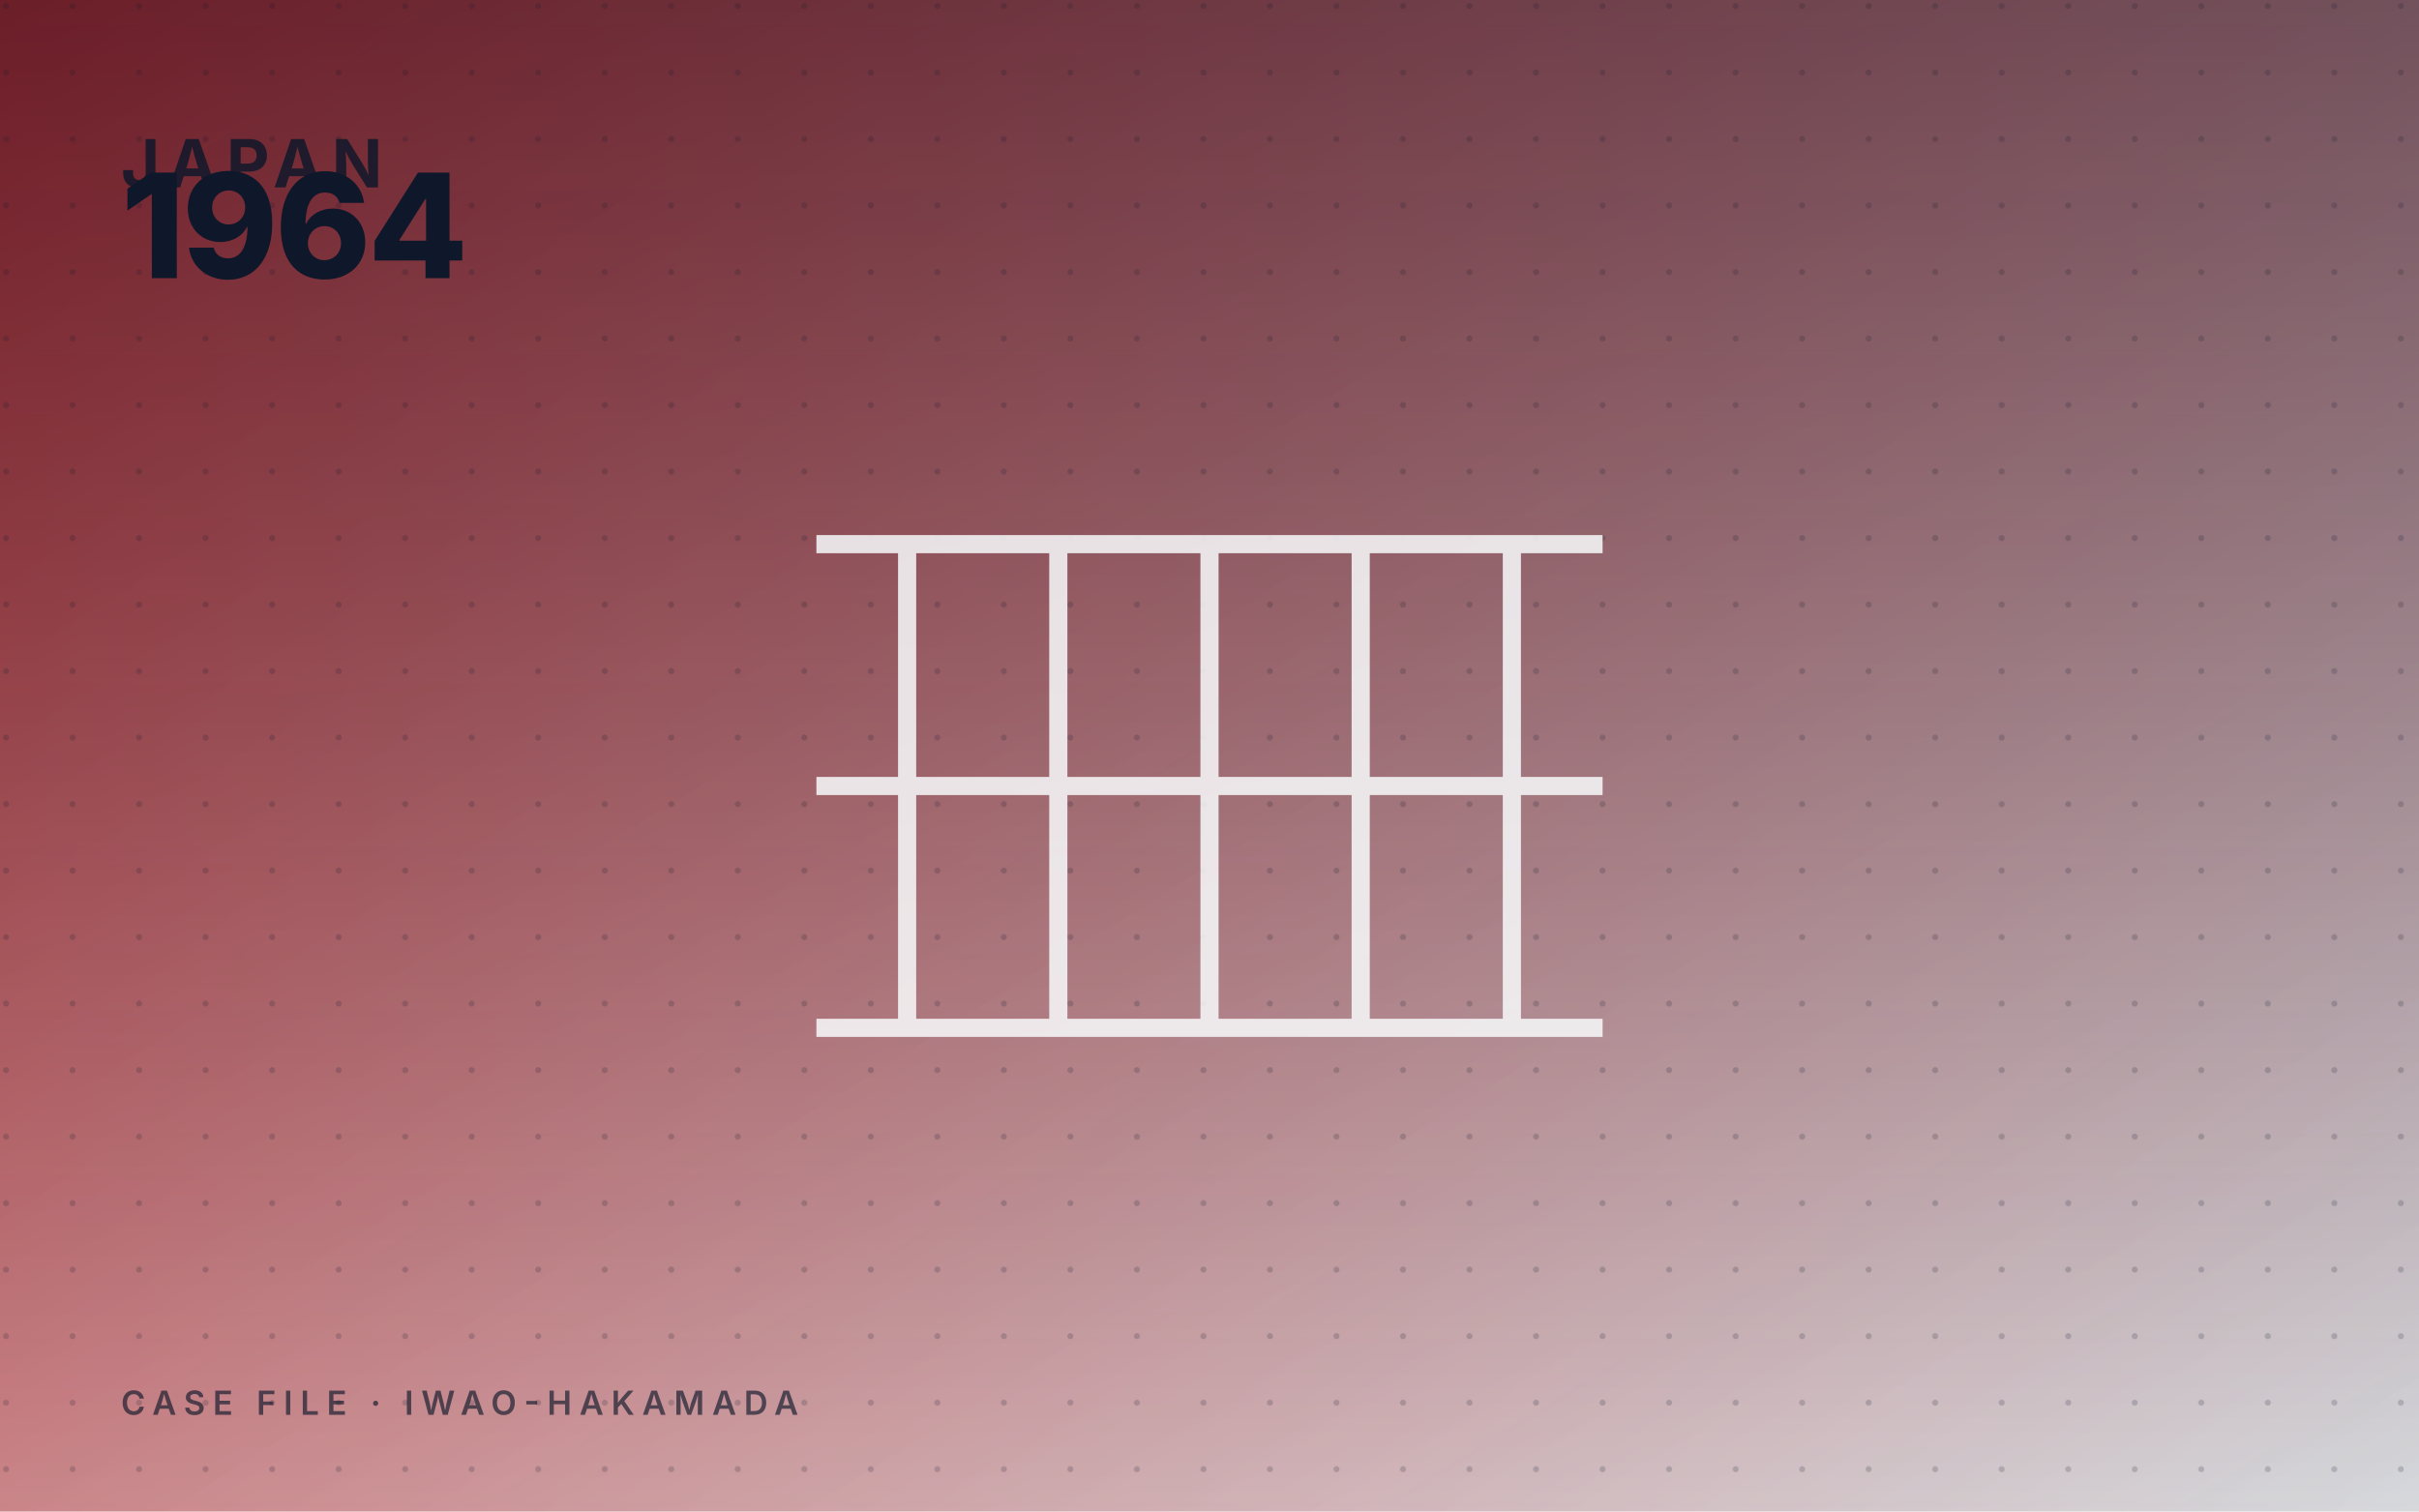
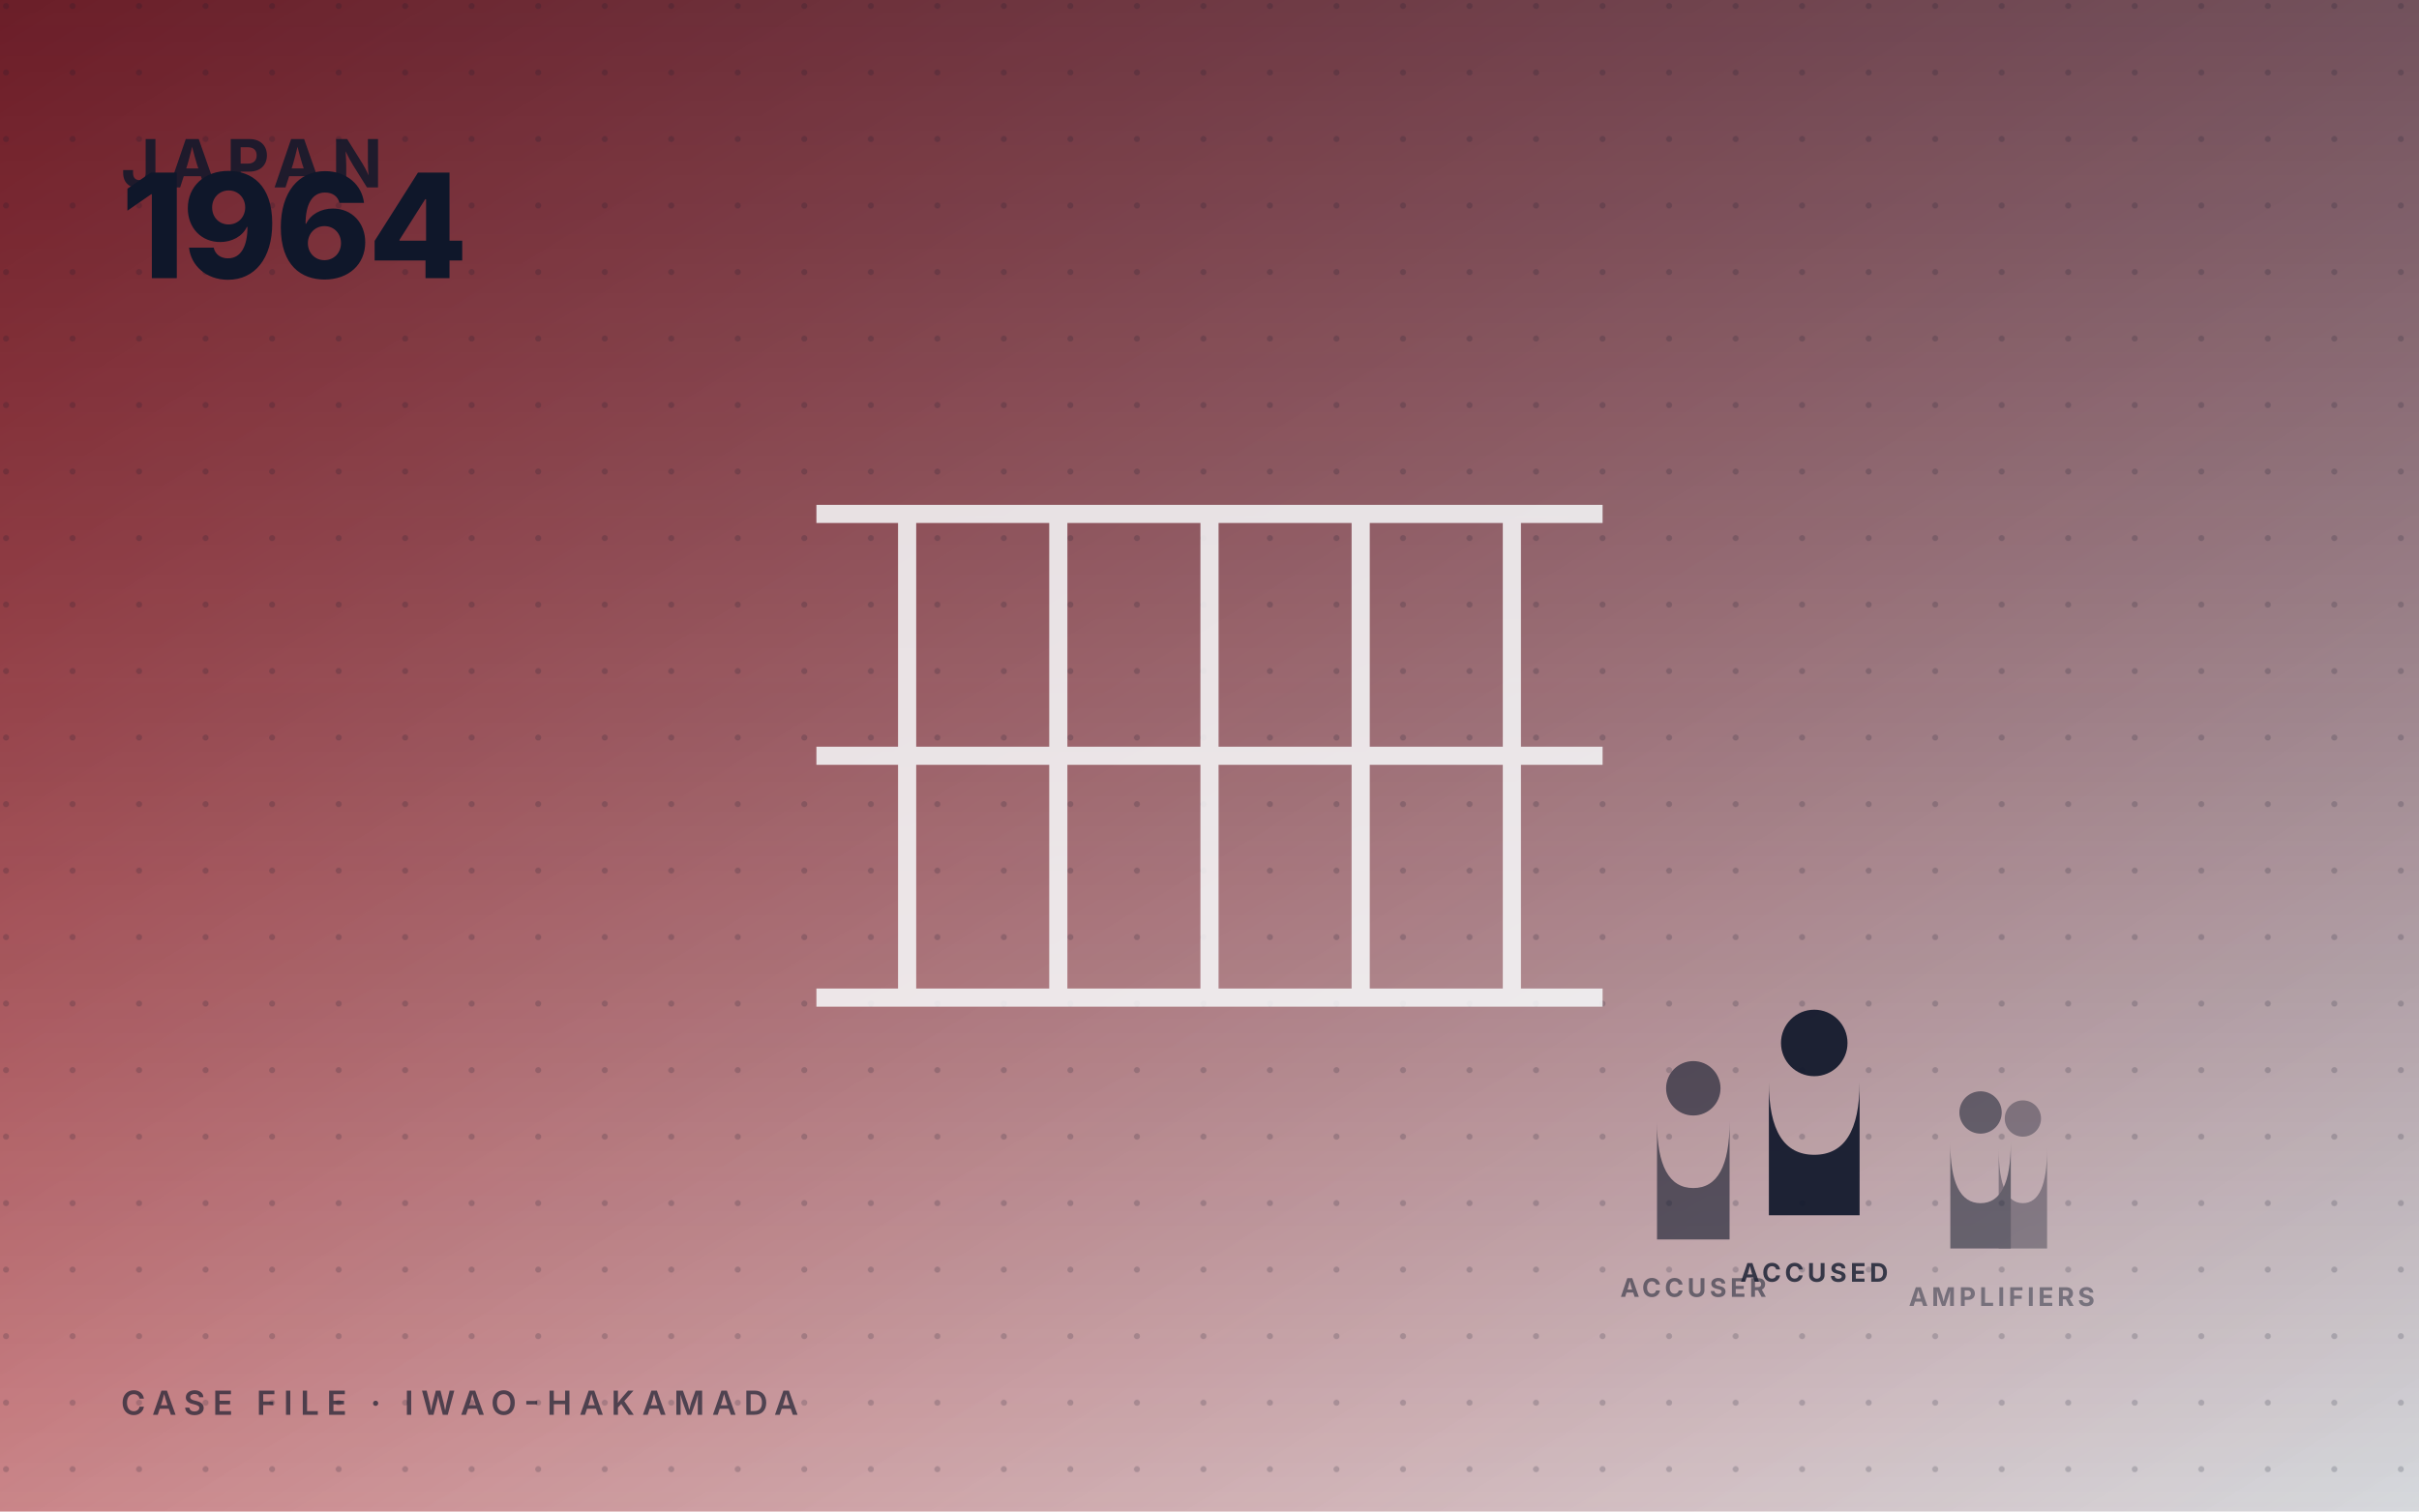
<svg xmlns="http://www.w3.org/2000/svg" viewBox="0 0 800 500" width="800" height="500" preserveAspectRatio="xMidYMid slice">
  <defs>
    <linearGradient id="bg" x1="0" y1="0" x2="1" y2="1">
      <stop offset="0%" stop-color="#dc2626" />
      <stop offset="100%" stop-color="#f8fafc" stop-opacity="0.85" />
    </linearGradient>
    <linearGradient id="overlay" x1="0" y1="0" x2="0" y2="1">
      <stop offset="0%" stop-color="#0f172a" stop-opacity="0.55" />
      <stop offset="100%" stop-color="#0f172a" stop-opacity="0.15" />
    </linearGradient>
    <pattern id="dots" x="0" y="0" width="22" height="22" patternUnits="userSpaceOnUse">
      <circle cx="2" cy="2" r="1" fill="#0f172a" opacity="0.18" />
    </pattern>
  </defs>
  <rect width="800" height="500" fill="url(#bg)" />
  <rect width="800" height="500" fill="url(#dots)" />
  <rect width="800" height="500" fill="url(#overlay)" />
  <g font-family="Inter, 'Helvetica Neue', Arial, sans-serif" fill="#0f172a">
    <text x="40" y="62" font-size="22" font-weight="700" letter-spacing="3" opacity="0.85">JAPAN</text>
    <text x="40" y="92" font-size="48" font-weight="800" letter-spacing="-1">1964</text>
    <text x="40" y="468" font-size="11" font-weight="600" letter-spacing="2.5" opacity="0.65">CASE FILE · IWAO-HAKAMADA</text>
  </g>
-   <g transform="translate(400,260)" stroke="#f8fafc" stroke-width="6" fill="none" opacity="0.85">
+   <g transform="translate(400,250)" stroke="#f8fafc" stroke-width="6" fill="none" opacity="0.85">
    <line x1="-100" y1="-80" x2="-100" y2="80" />
    <line x1="-50" y1="-80" x2="-50" y2="80" />
    <line x1="0" y1="-80" x2="0" y2="80" />
    <line x1="50" y1="-80" x2="50" y2="80" />
    <line x1="100" y1="-80" x2="100" y2="80" />
    <line x1="-130" y1="-80" x2="130" y2="-80" />
    <line x1="-130" y1="0" x2="130" y2="0" />
    <line x1="-130" y1="80" x2="130" y2="80" />
  </g>
+   <g transform="translate(560,410)" fill="#0f172a" opacity="0.92">
+     <g transform="translate(40,0)">
+       <circle cx="0" cy="-65" r="11" />
+       <path d="M -15 -52 Q -15 -28 0 -28 Q 15 -28 15 -52 L 15 -8 L -15 -8 Z" />
+       <text x="0" y="14" text-anchor="middle" font-family="Inter, Arial, sans-serif" font-size="8.5" font-weight="700" letter-spacing="1.2" fill="#0f172a" opacity="0.85">ACCUSED</text>
+     </g>
+     <g transform="translate(0,5)" opacity="0.65">
+       <circle cx="0" cy="-55" r="9" />
+       <path d="M -12 -44 Q -12 -22 0 -22 Q 12 -22 12 -44 L 12 -5 L -12 -5 Z" />
+       <text x="0" y="14" text-anchor="middle" font-family="Inter, Arial, sans-serif" font-size="8.5" font-weight="700" letter-spacing="1.2" fill="#0f172a" opacity="0.85">ACCUSER</text>
+     </g>
+     <g transform="translate(95,8)" opacity="0.55">
+       <circle cx="0" cy="-50" r="7" />
+       <path d="M -10 -40 Q -10 -20 0 -20 Q 10 -20 10 -40 L 10 -5 L -10 -5 Z" />
+       <circle cx="14" cy="-48" r="6" opacity="0.7" />
+       <path d="M 6 -38 Q 6 -20 14 -20 Q 22 -20 22 -38 L 22 -5 L 6 -5 Z" opacity="0.7" />
+       <text x="7" y="14" text-anchor="middle" font-family="Inter, Arial, sans-serif" font-size="8.5" font-weight="700" letter-spacing="1.2" fill="#0f172a" opacity="0.85">AMPLIFIERS</text>
+     </g>
+   </g>
</svg>
